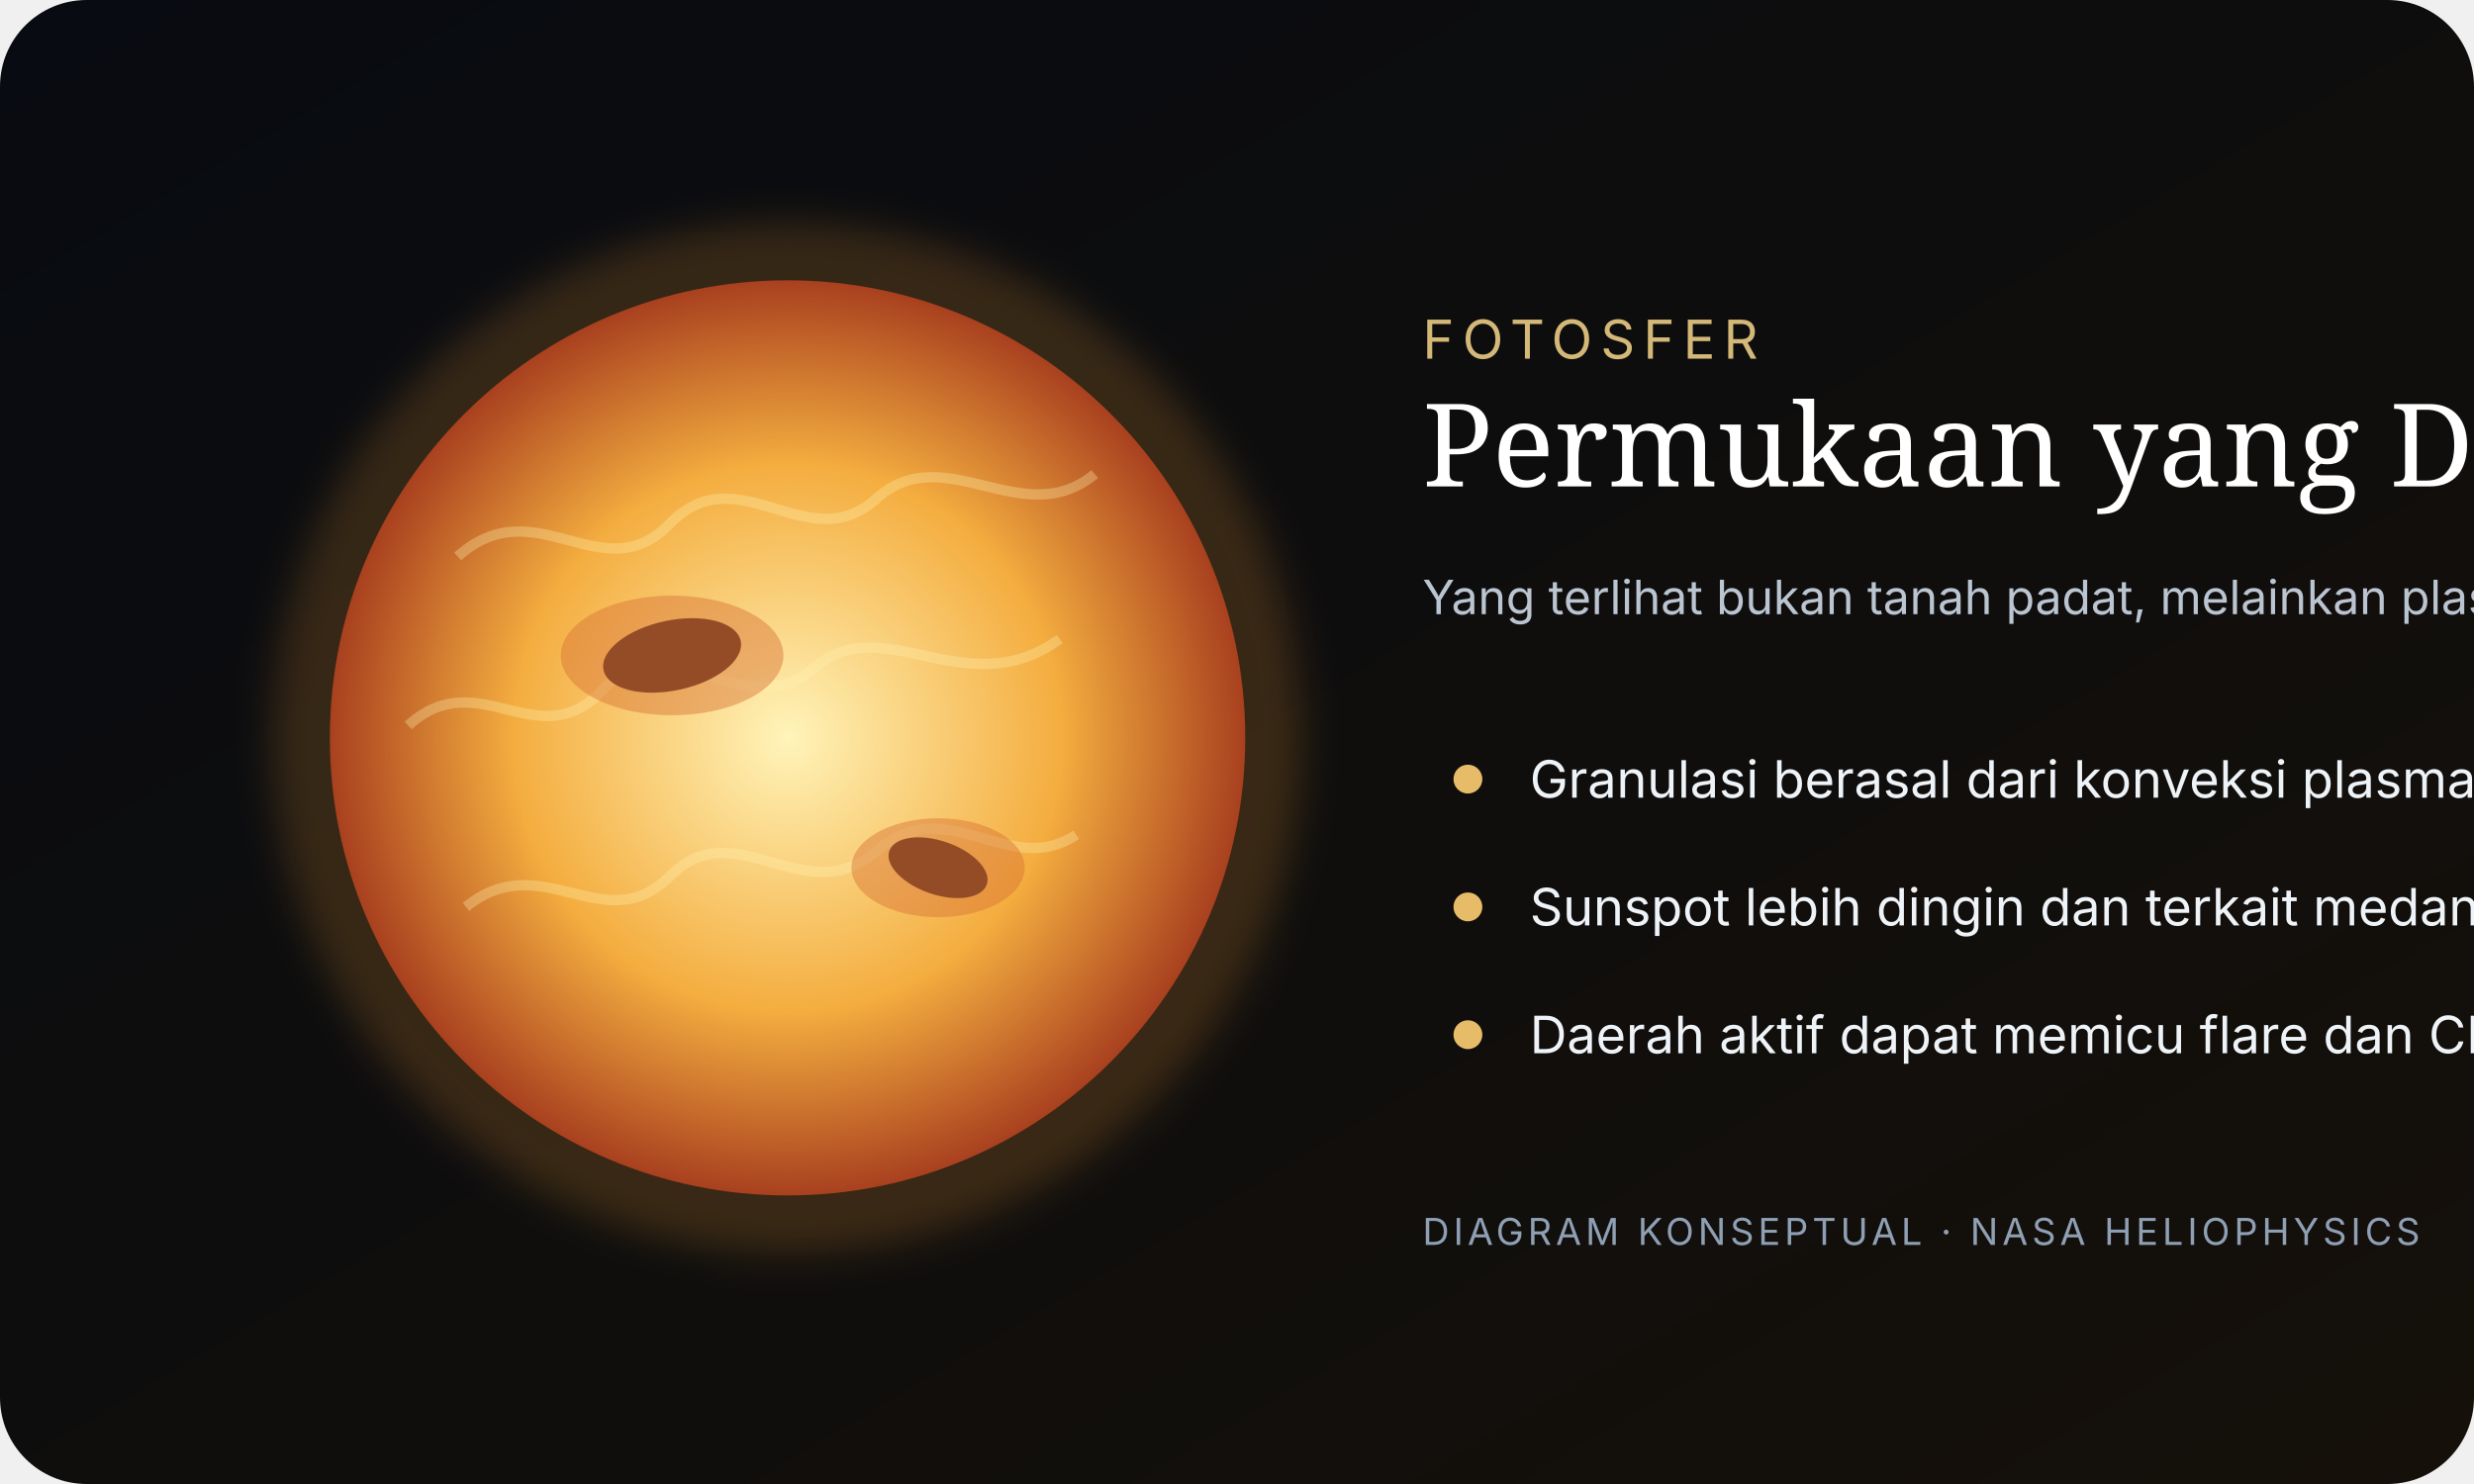
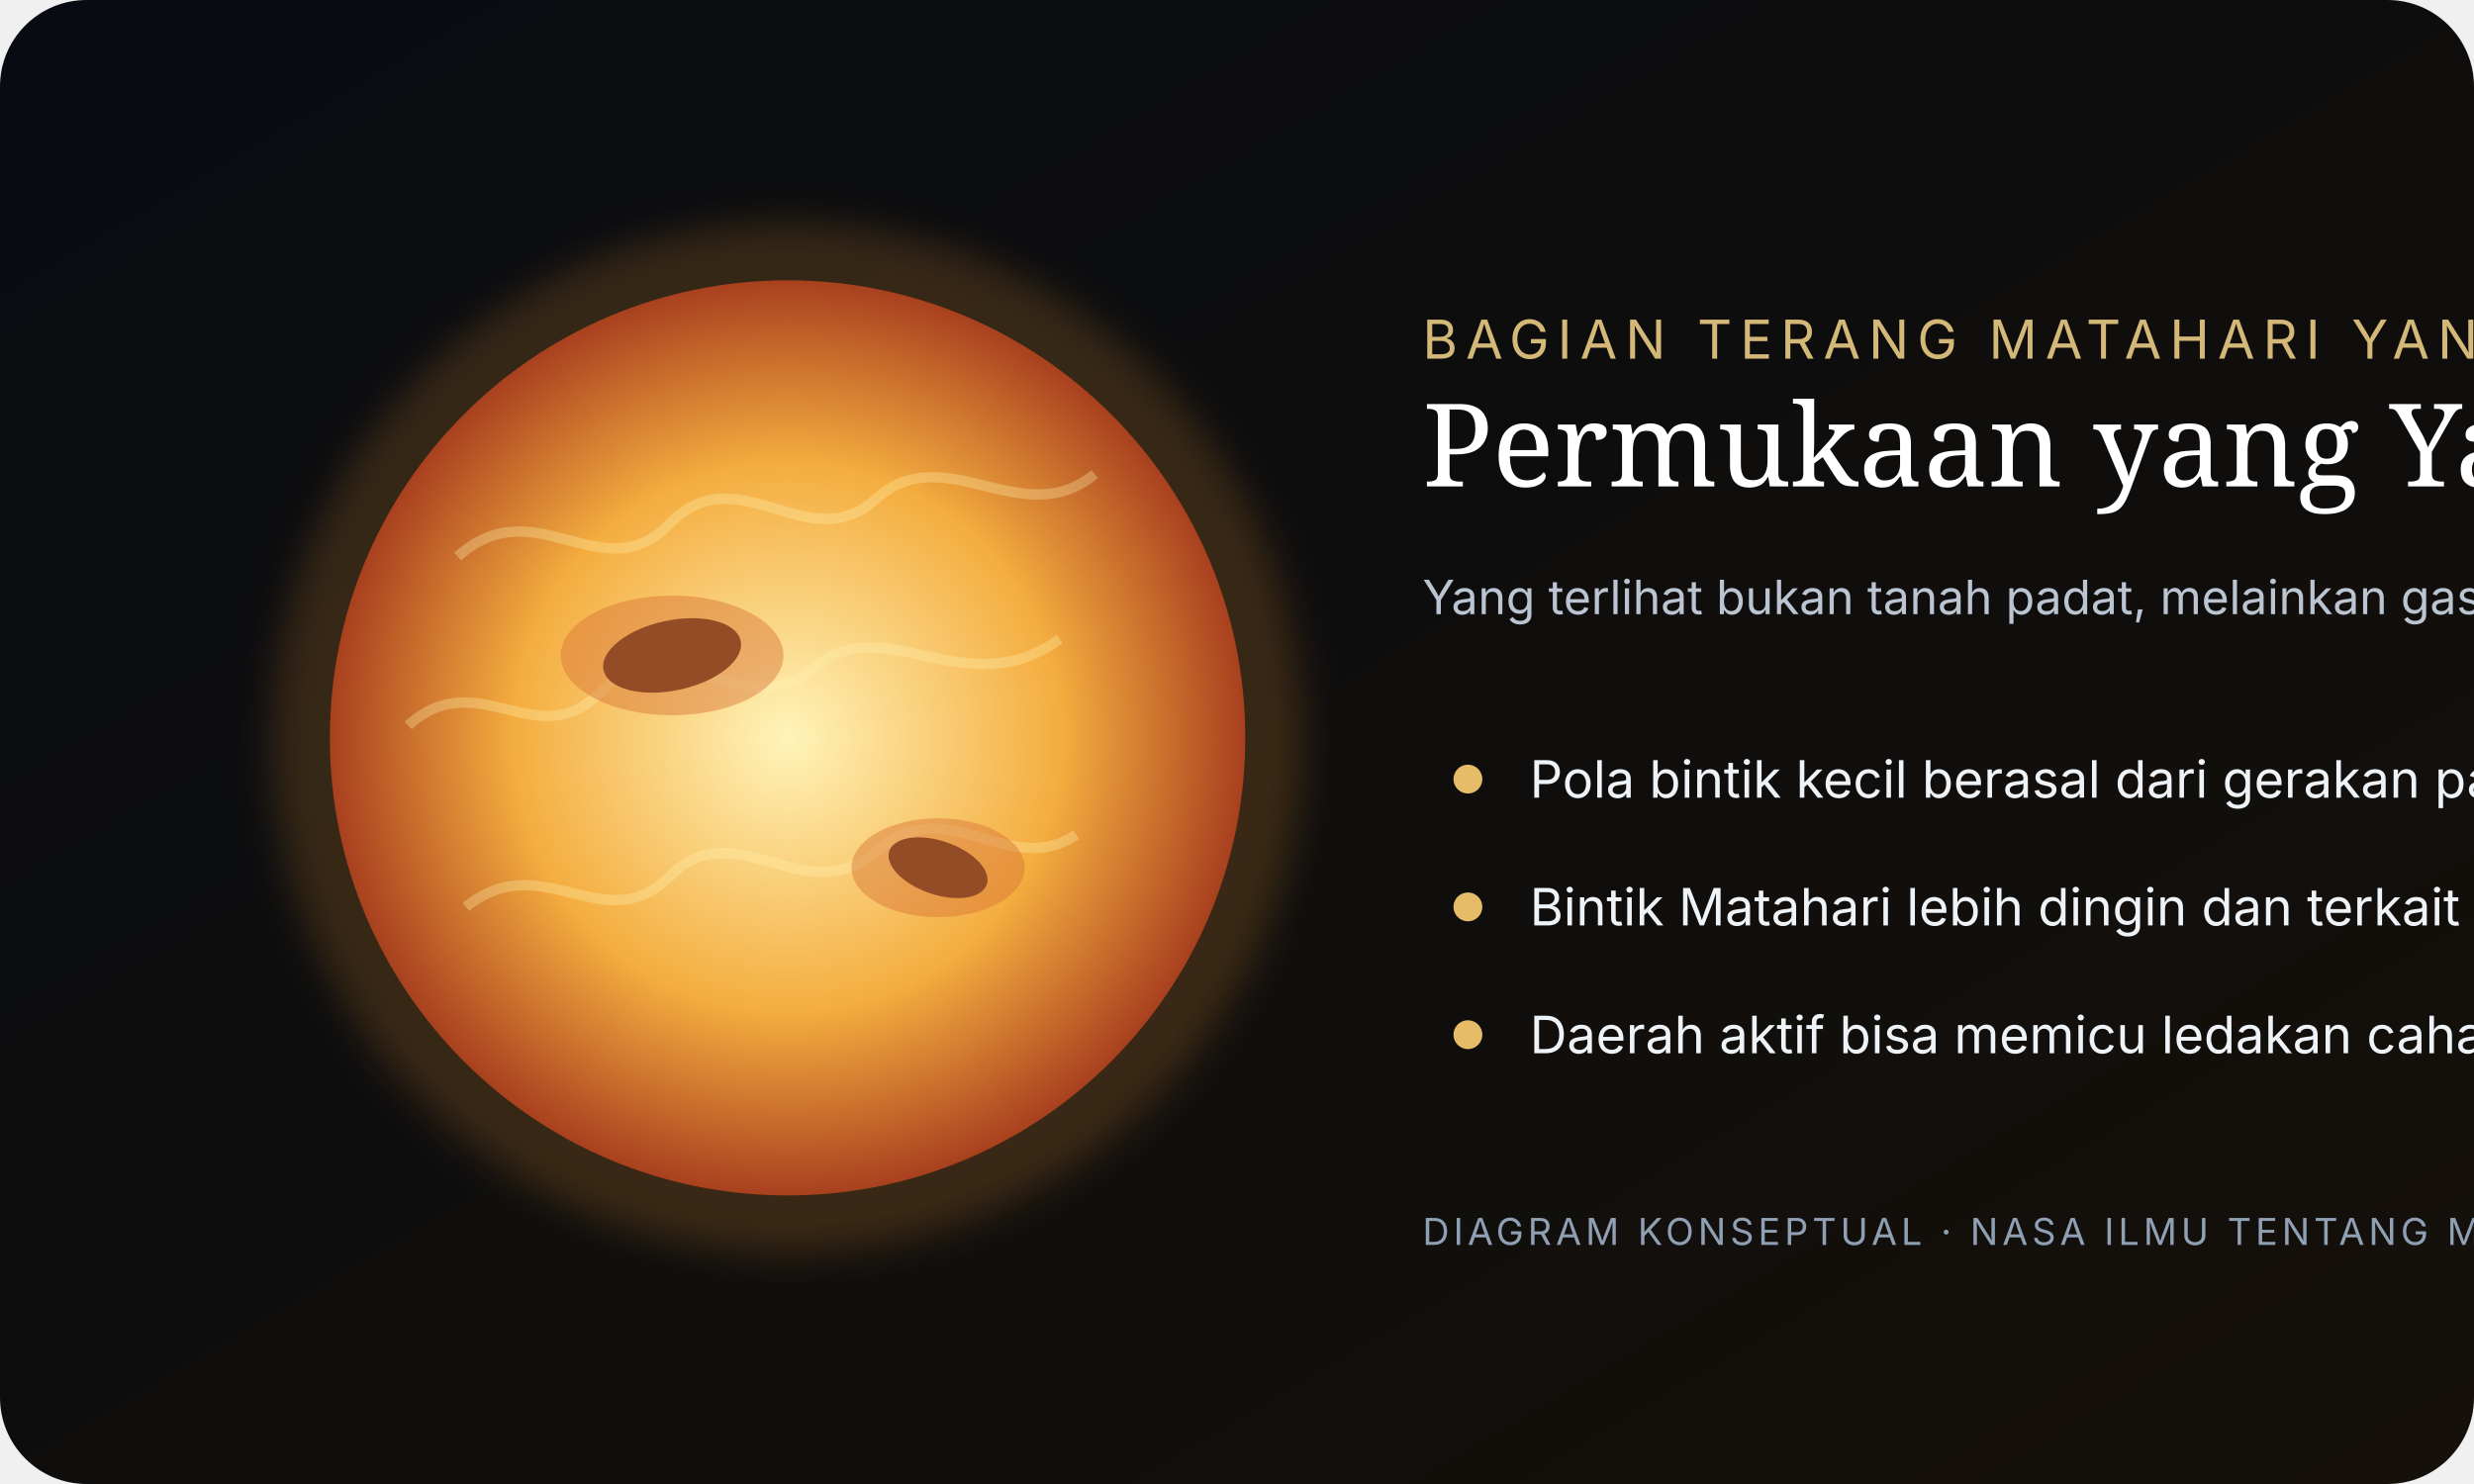
- <svg xmlns="http://www.w3.org/2000/svg" viewBox="0 0 1200 720" role="img" aria-labelledby="t d">
+ <svg xmlns="http://www.w3.org/2000/svg" aria-labelledby="t d" role="img" viewBox="0 0 1200 720">
  <defs>
    <linearGradient id="bg" x2="1" y2="1">
      <stop stop-color="#080b11" />
      <stop offset="1" stop-color="#15100a" />
    </linearGradient>
    <radialGradient id="disc">
      <stop stop-color="#fff4ba" />
      <stop offset=".6" stop-color="#f4ad3f" />
      <stop offset="1" stop-color="#a9411f" />
    </radialGradient>
    <filter id="soft">
      <feGaussianBlur stdDeviation="9" />
    </filter>
  </defs>
-   <rect width="1200" height="720" rx="42" fill="url(#bg)" />
-   <circle cx="382" cy="358" r="250" fill="#f6a136" opacity=".18" filter="url(#soft)" />
-   <circle cx="382" cy="358" r="222" fill="url(#disc)" />
+   <rect fill="url(#bg)" height="720" rx="42" width="1200" />
+   <circle cx="382" cy="358" fill="#f6a136" filter="url(#soft)" opacity=".18" r="250" />
+   <circle cx="382" cy="358" fill="url(#disc)" r="222" />
  <g fill="none" stroke="#fff1b0" stroke-opacity=".32" stroke-width="5">
    <path d="M222 270c38-34 70 18 103-16s67 18 100-12 71 17 106-12" />
    <path d="M198 352c34-31 63 16 94-17s70 18 103-11 74 19 119-14" />
    <path d="M226 440c37-30 67 17 99-15s65 18 100-12 64 14 97-8" />
  </g>
  <g fill="#5d2d1d">
    <ellipse cx="326" cy="318" rx="34" ry="17" transform="rotate(-12 326 318)" />
    <ellipse cx="455" cy="421" rx="25" ry="13" transform="rotate(19 455 421)" />
  </g>
  <g fill="#d87032" opacity=".45">
    <ellipse cx="326" cy="318" rx="54" ry="29" />
    <ellipse cx="455" cy="421" rx="42" ry="24" />
  </g>
  <g font-family="Inter,Arial,sans-serif">
-     <text x="690" y="174" font-size="26" fill="#d4b878" letter-spacing="4">FOTOSFER</text>
-     <text x="690" y="236" font-size="56" font-family="Georgia,serif" fill="#fff">Permukaan yang Dinamis</text>
-     <text x="690" y="298" font-size="23" fill="#bac5d1">Yang terlihat bukan tanah padat, melainkan plasma bercahaya.</text>
-     <g font-size="25" fill="#eef3f8">
-       <circle cx="712" cy="378" r="7" fill="#e7bc68" />
-       <text x="742" y="387">Granulasi berasal dari konveksi plasma.</text>
-       <circle cx="712" cy="440" r="7" fill="#e7bc68" />
-       <text x="742" y="449">Sunspot lebih dingin dan terkait medan magnet kuat.</text>
-       <circle cx="712" cy="502" r="7" fill="#e7bc68" />
-       <text x="742" y="511">Daerah aktif dapat memicu flare dan CME.</text>
+     <text fill="#d4b878" font-size="26" letter-spacing="4" x="690" y="174">BAGIAN TERANG MATAHARI YANG KITA LIHAT</text>
+     <text fill="#fff" font-family="Georgia,serif" font-size="56" x="690" y="236">Permukaan yang Yang terus berubah</text>
+     <text fill="#bac5d1" font-size="23" x="690" y="298">Yang terlihat bukan tanah padat, melainkan gas superpanas bercahaya.</text>
+     <g fill="#eef3f8" font-size="25">
+       <circle cx="712" cy="378" fill="#e7bc68" r="7" />
+       <text x="742" y="387">Pola bintik kecil berasal dari gerakan panas naik dan turun gas superpanas.</text>
+       <circle cx="712" cy="440" fill="#e7bc68" r="7" />
+       <text x="742" y="449">Bintik Matahari lebih dingin dan terkait gaya magnet kuat.</text>
+       <circle cx="712" cy="502" fill="#e7bc68" r="7" />
+       <text x="742" y="511">Daerah aktif bisa memicu ledakan cahaya Matahari dan SEMBURAN BESAR DARI MATAHARI.</text>
    </g>
-     <text x="690" y="604" font-size="18" fill="#8fa0b4" letter-spacing="2">DIAGRAM KONSEPTUAL · NASA HELIOPHYSICS</text>
+     <text fill="#8fa0b4" font-size="18" letter-spacing="2" x="690" y="604">DIAGRAM KONSEPTUAL · NASA ILMU TENTANG MATAHARI</text>
  </g>
</svg>
